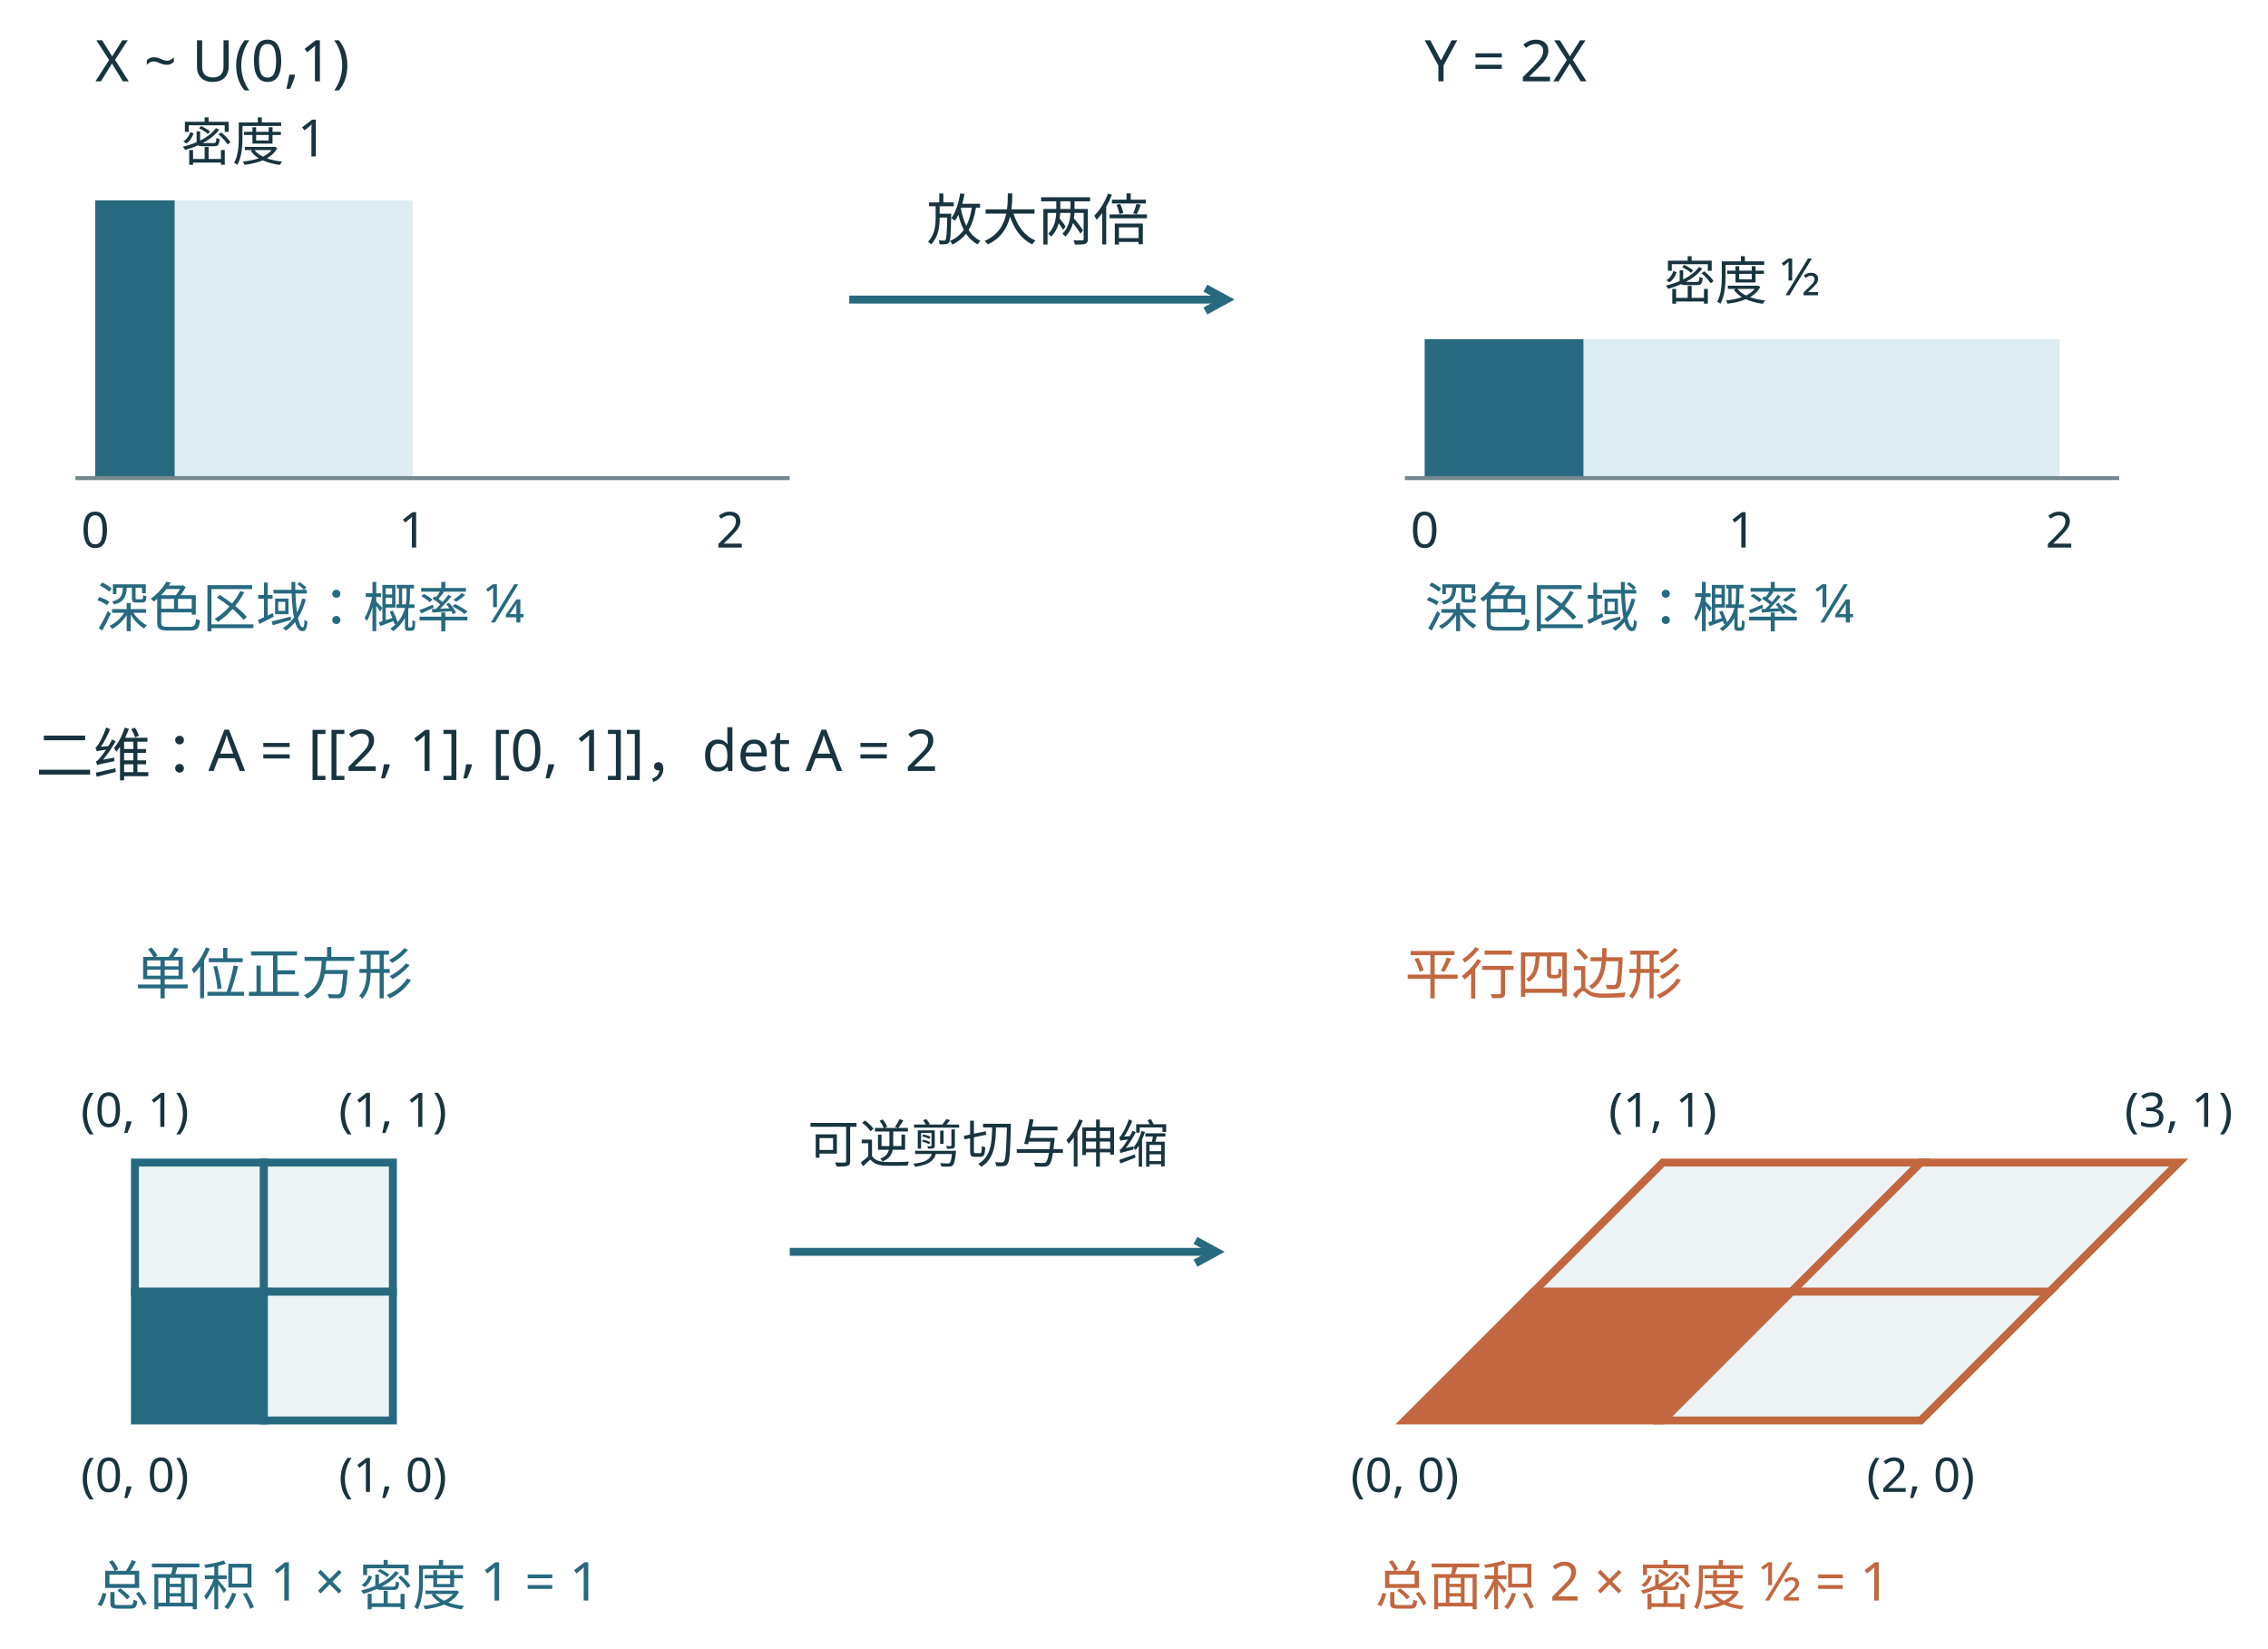
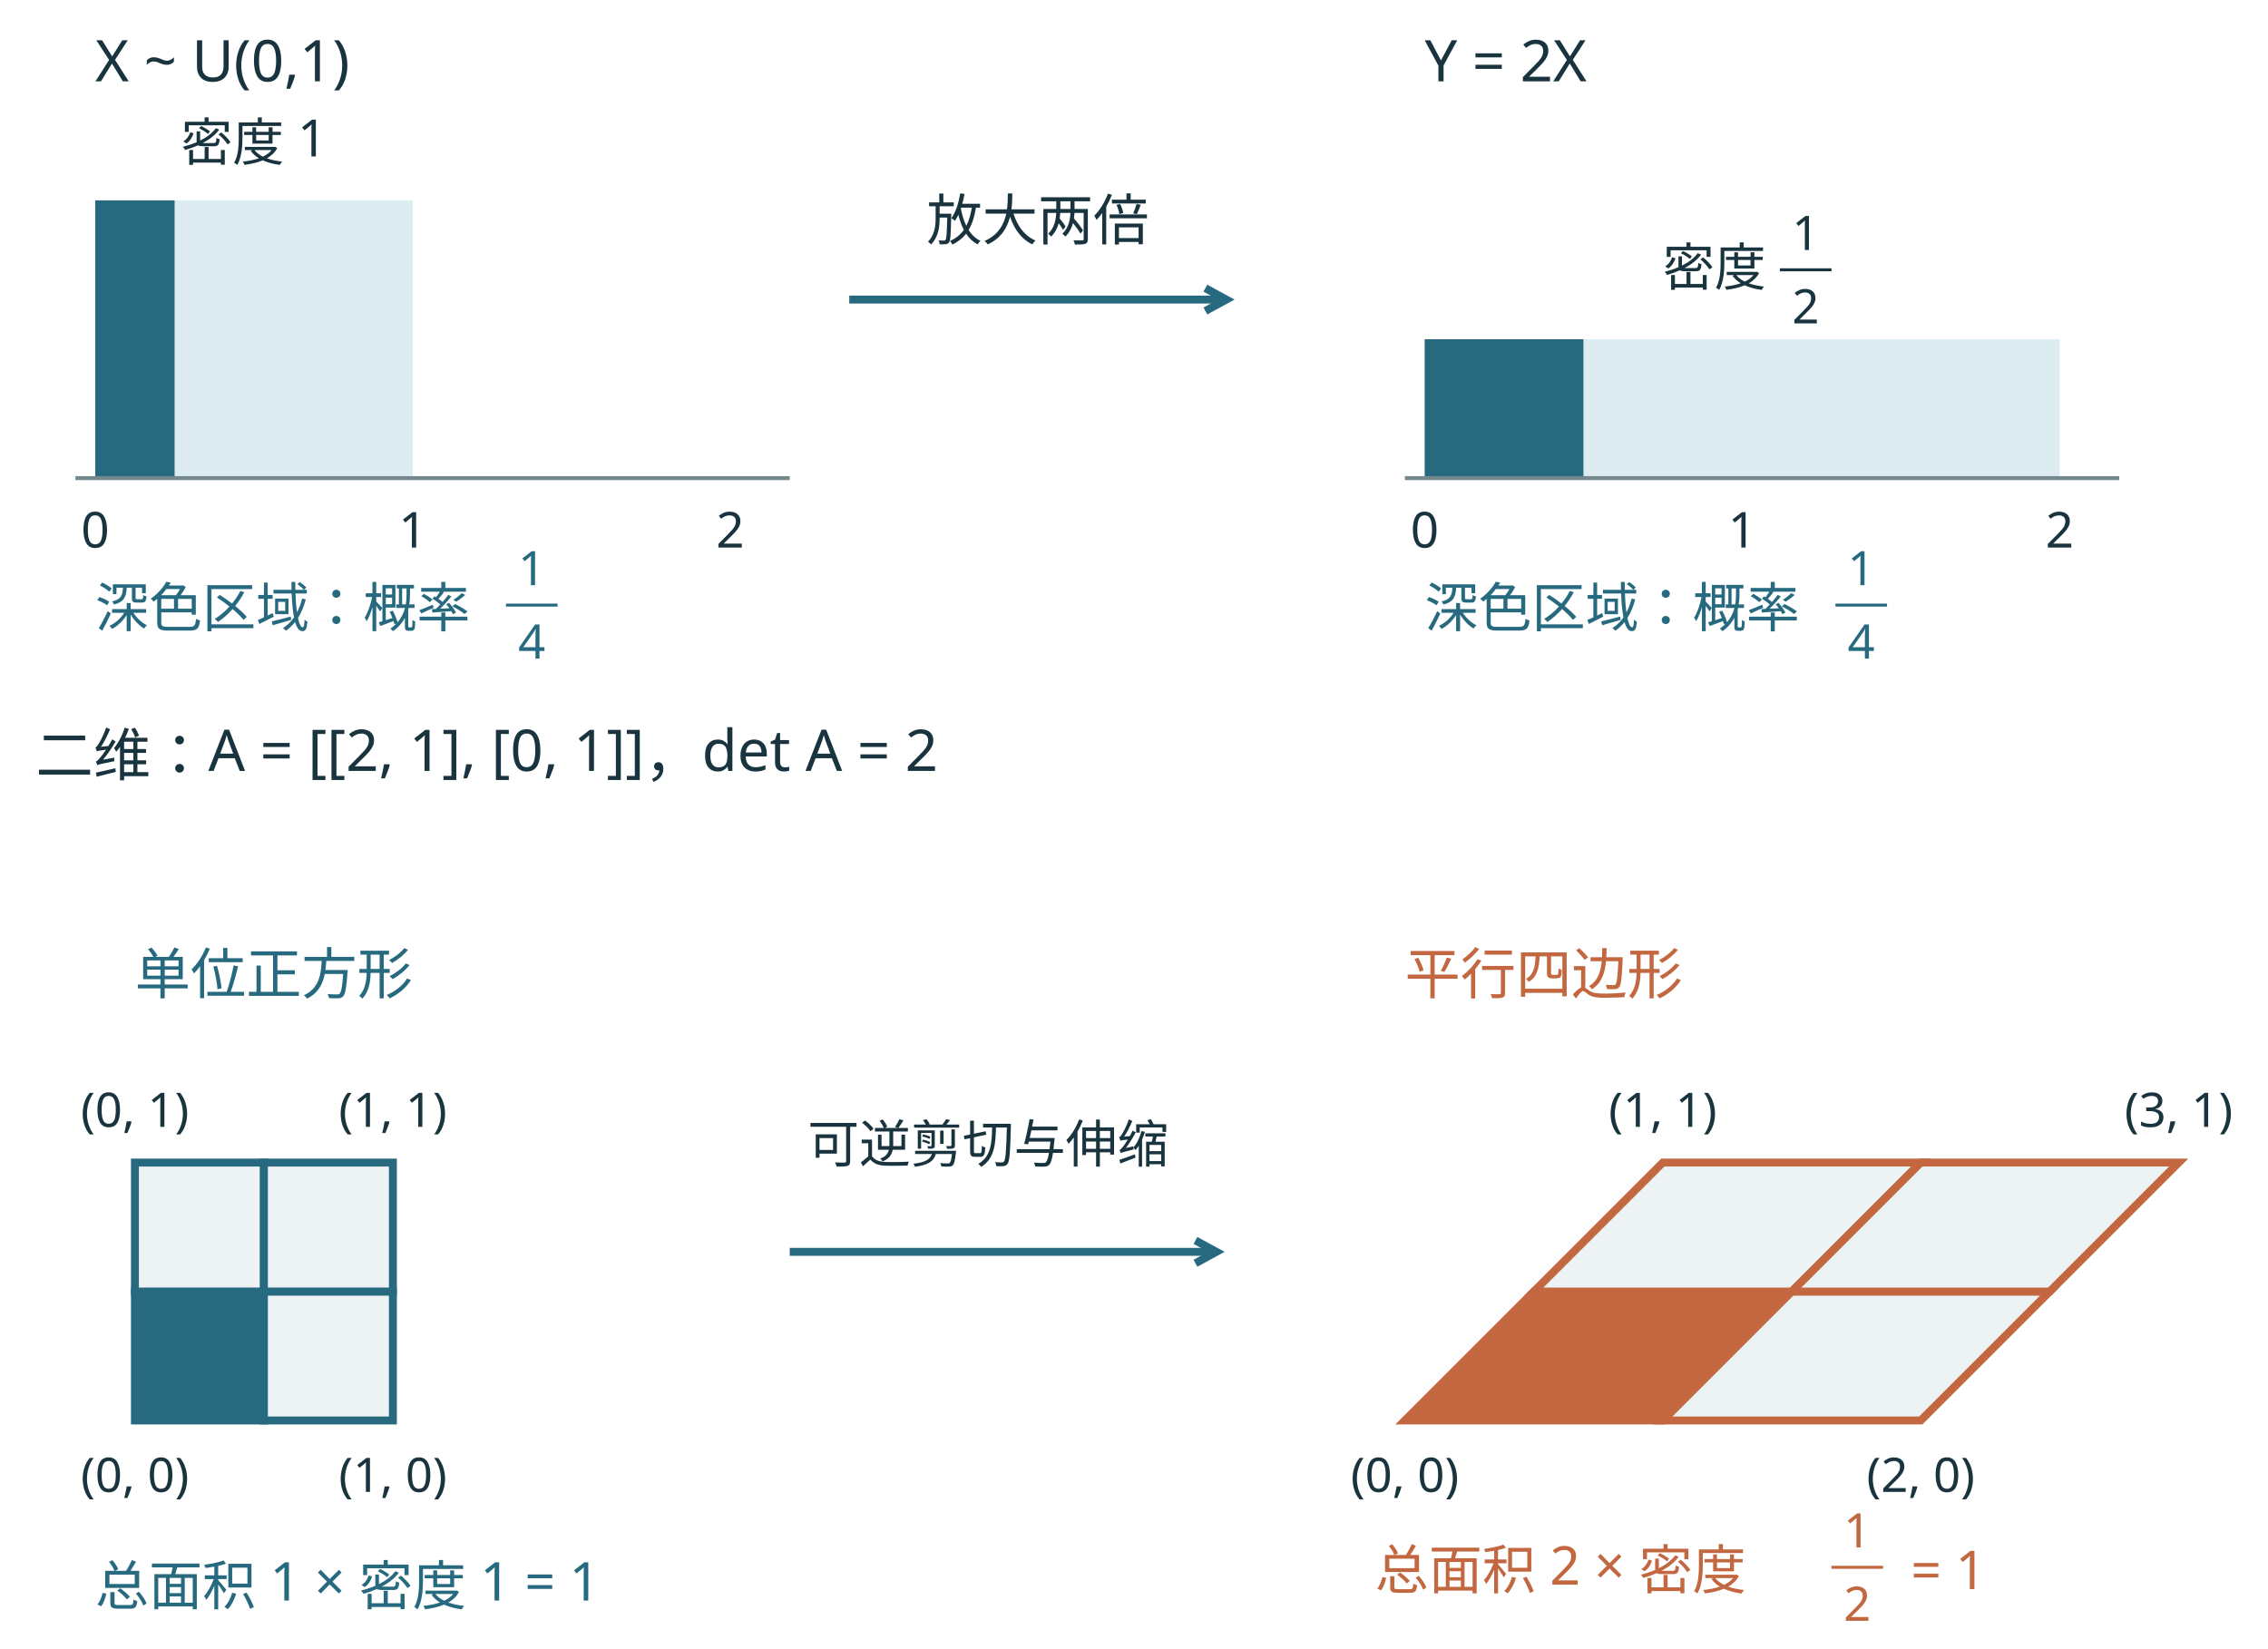
<svg xmlns="http://www.w3.org/2000/svg" width="1143" height="831" viewBox="42 104 1143 831" role="img">
  <rect x="42" y="104" width="1143" height="831" fill="#ffffff" />
  <rect width="1280" height="960" fill="white" />
  <g font-family="Microsoft YaHei, sans-serif">
    <rect x="90" y="205" width="160" height="140" fill="#dcecf1" />
    <rect x="90" y="205" width="40.0" height="140" fill="#276a80" />
    <line x1="80" y1="345" x2="440" y2="345" stroke="#74888d" stroke-width="2" />
    <text x="90" y="145" font-size="29" fill="#19343e" text-anchor="start">X ~ U(0,1)</text>
    <text x="170.0" y="185" font-size="26" fill="#19343e" text-anchor="middle">密度 1</text>
    <text x="90" y="380" font-size="25" fill="#19343e" text-anchor="middle">0</text>
    <text x="250" y="380" font-size="25" fill="#19343e" text-anchor="middle">1</text>
    <text x="410" y="380" font-size="25" fill="#19343e" text-anchor="middle">2</text>
-     <text x="90" y="420" font-size="27" fill="#276a80" text-anchor="start">深色区域：概率 ¼</text>
    <rect x="760" y="275" width="320" height="70" fill="#dcecf1" />
    <rect x="760" y="275" width="80.0" height="70" fill="#276a80" />
    <line x1="750" y1="345" x2="1110" y2="345" stroke="#74888d" stroke-width="2" />
    <text x="760" y="145" font-size="29" fill="#19343e" text-anchor="start">Y = 2X</text>
-     <text x="920.0" y="255" font-size="26" fill="#19343e" text-anchor="middle">密度 ½</text>
    <text x="760" y="380" font-size="25" fill="#19343e" text-anchor="middle">0</text>
    <text x="920" y="380" font-size="25" fill="#19343e" text-anchor="middle">1</text>
    <text x="1080" y="380" font-size="25" fill="#19343e" text-anchor="middle">2</text>
-     <text x="760" y="420" font-size="27" fill="#276a80" text-anchor="start">深色区域：概率 ¼</text>
    <line x1="470" y1="255" x2="660" y2="255" stroke="#276a80" stroke-width="4" />
    <path d="M649.47,260.75 L660.00,255.00 L649.47,249.25" fill="none" stroke="#276a80" stroke-width="4" />
    <text x="565" y="225" font-size="28" fill="#19343e" text-anchor="middle">放大两倍</text>
    <text x="60" y="495" font-size="29" fill="#19343e" text-anchor="start">二维：A = [[2, 1], [0, 1]]，det A = 2</text>
    <path d="M110.00,820.00 L175.00,820.00 L175.00,755.00 L110.00,755.00 Z" fill="#276a80" stroke="#276a80" stroke-width="4" />
    <path d="M110.00,755.00 L175.00,755.00 L175.00,690.00 L110.00,690.00 Z" fill="#edf3f5" stroke="#276a80" stroke-width="4" />
    <path d="M175.00,820.00 L240.00,820.00 L240.00,755.00 L175.00,755.00 Z" fill="#edf3f5" stroke="#276a80" stroke-width="4" />
    <path d="M175.00,755.00 L240.00,755.00 L240.00,690.00 L175.00,690.00 Z" fill="#edf3f5" stroke="#276a80" stroke-width="4" />
    <text x="110" y="856" font-size="24" fill="#19343e" text-anchor="middle">(0, 0)</text>
    <text x="240" y="856" font-size="24" fill="#19343e" text-anchor="middle">(1, 0)</text>
    <text x="110" y="672" font-size="24" fill="#19343e" text-anchor="middle">(0, 1)</text>
    <text x="240" y="672" font-size="24" fill="#19343e" text-anchor="middle">(1, 1)</text>
    <text x="110" y="605" font-size="28" fill="#276a80" text-anchor="start">单位正方形</text>
    <path d="M750.00,820.00 L880.00,820.00 L945.00,755.00 L815.00,755.00 Z" fill="#c2673f" stroke="#c2673f" stroke-width="4" />
    <path d="M815.00,755.00 L945.00,755.00 L1010.00,690.00 L880.00,690.00 Z" fill="#edf3f5" stroke="#c2673f" stroke-width="4" />
    <path d="M880.00,820.00 L1010.00,820.00 L1075.00,755.00 L945.00,755.00 Z" fill="#edf3f5" stroke="#c2673f" stroke-width="4" />
    <path d="M945.00,755.00 L1075.00,755.00 L1140.00,690.00 L1010.00,690.00 Z" fill="#edf3f5" stroke="#c2673f" stroke-width="4" />
    <text x="750" y="856" font-size="24" fill="#19343e" text-anchor="middle">(0, 0)</text>
    <text x="1010" y="856" font-size="24" fill="#19343e" text-anchor="middle">(2, 0)</text>
    <text x="880" y="672" font-size="24" fill="#19343e" text-anchor="middle">(1, 1)</text>
    <text x="1140" y="672" font-size="24" fill="#19343e" text-anchor="middle">(3, 1)</text>
    <text x="750" y="605" font-size="28" fill="#c2673f" text-anchor="start">平行四边形</text>
    <line x1="440" y1="735" x2="655" y2="735" stroke="#276a80" stroke-width="4" />
    <path d="M644.47,740.75 L655.00,735.00 L644.47,729.25" fill="none" stroke="#276a80" stroke-width="4" />
    <text x="540" y="690" font-size="26" fill="#19343e" text-anchor="middle">可逆剪切与伸缩</text>
    <text x="90" y="913" font-size="27" fill="#276a80" text-anchor="start">总面积 1 × 密度 1 = 1</text>
-     <text x="735" y="913" font-size="27" fill="#c2673f" text-anchor="start">总面积 2 × 密度 ½ = 1</text>
+     <text x="90.0" y="420" font-size="27" fill="#276a80" text-anchor="start">深色区域：概率</text>
+     <text x="310.0" y="399" font-size="24" fill="#276a80" text-anchor="middle">1</text>
+     <line x1="297.0" y1="409" x2="323.0" y2="409" stroke="#276a80" stroke-width="1.5" />
+     <text x="310.0" y="436" font-size="24" fill="#276a80" text-anchor="middle">4</text>
+     <text x="880" y="248" font-size="26" fill="#19343e" text-anchor="start">密度</text>
+     <text x="952" y="230" font-size="24" fill="#19343e" text-anchor="middle">1</text>
+     <line x1="939.0" y1="240" x2="965.0" y2="240" stroke="#19343e" stroke-width="1.5" />
+     <text x="952" y="267" font-size="24" fill="#19343e" text-anchor="middle">2</text>
+     <text x="760.0" y="420" font-size="27" fill="#276a80" text-anchor="start">深色区域：概率</text>
+     <text x="980.0" y="399" font-size="24" fill="#276a80" text-anchor="middle">1</text>
+     <line x1="967.0" y1="409" x2="993.0" y2="409" stroke="#276a80" stroke-width="1.5" />
+     <text x="980.0" y="436" font-size="24" fill="#276a80" text-anchor="middle">4</text>
+     <text x="735" y="905" font-size="27" fill="#c2673f" text-anchor="start">总面积 2 × 密度</text>
+     <text x="978" y="884" font-size="24" fill="#c2673f" text-anchor="middle">1</text>
+     <line x1="965.0" y1="894" x2="991.0" y2="894" stroke="#c2673f" stroke-width="1.5" />
+     <text x="978" y="921" font-size="24" fill="#c2673f" text-anchor="middle">2</text>
+     <text x="1005" y="905" font-size="27" fill="#c2673f" text-anchor="start">= 1</text>
  </g>
</svg>
